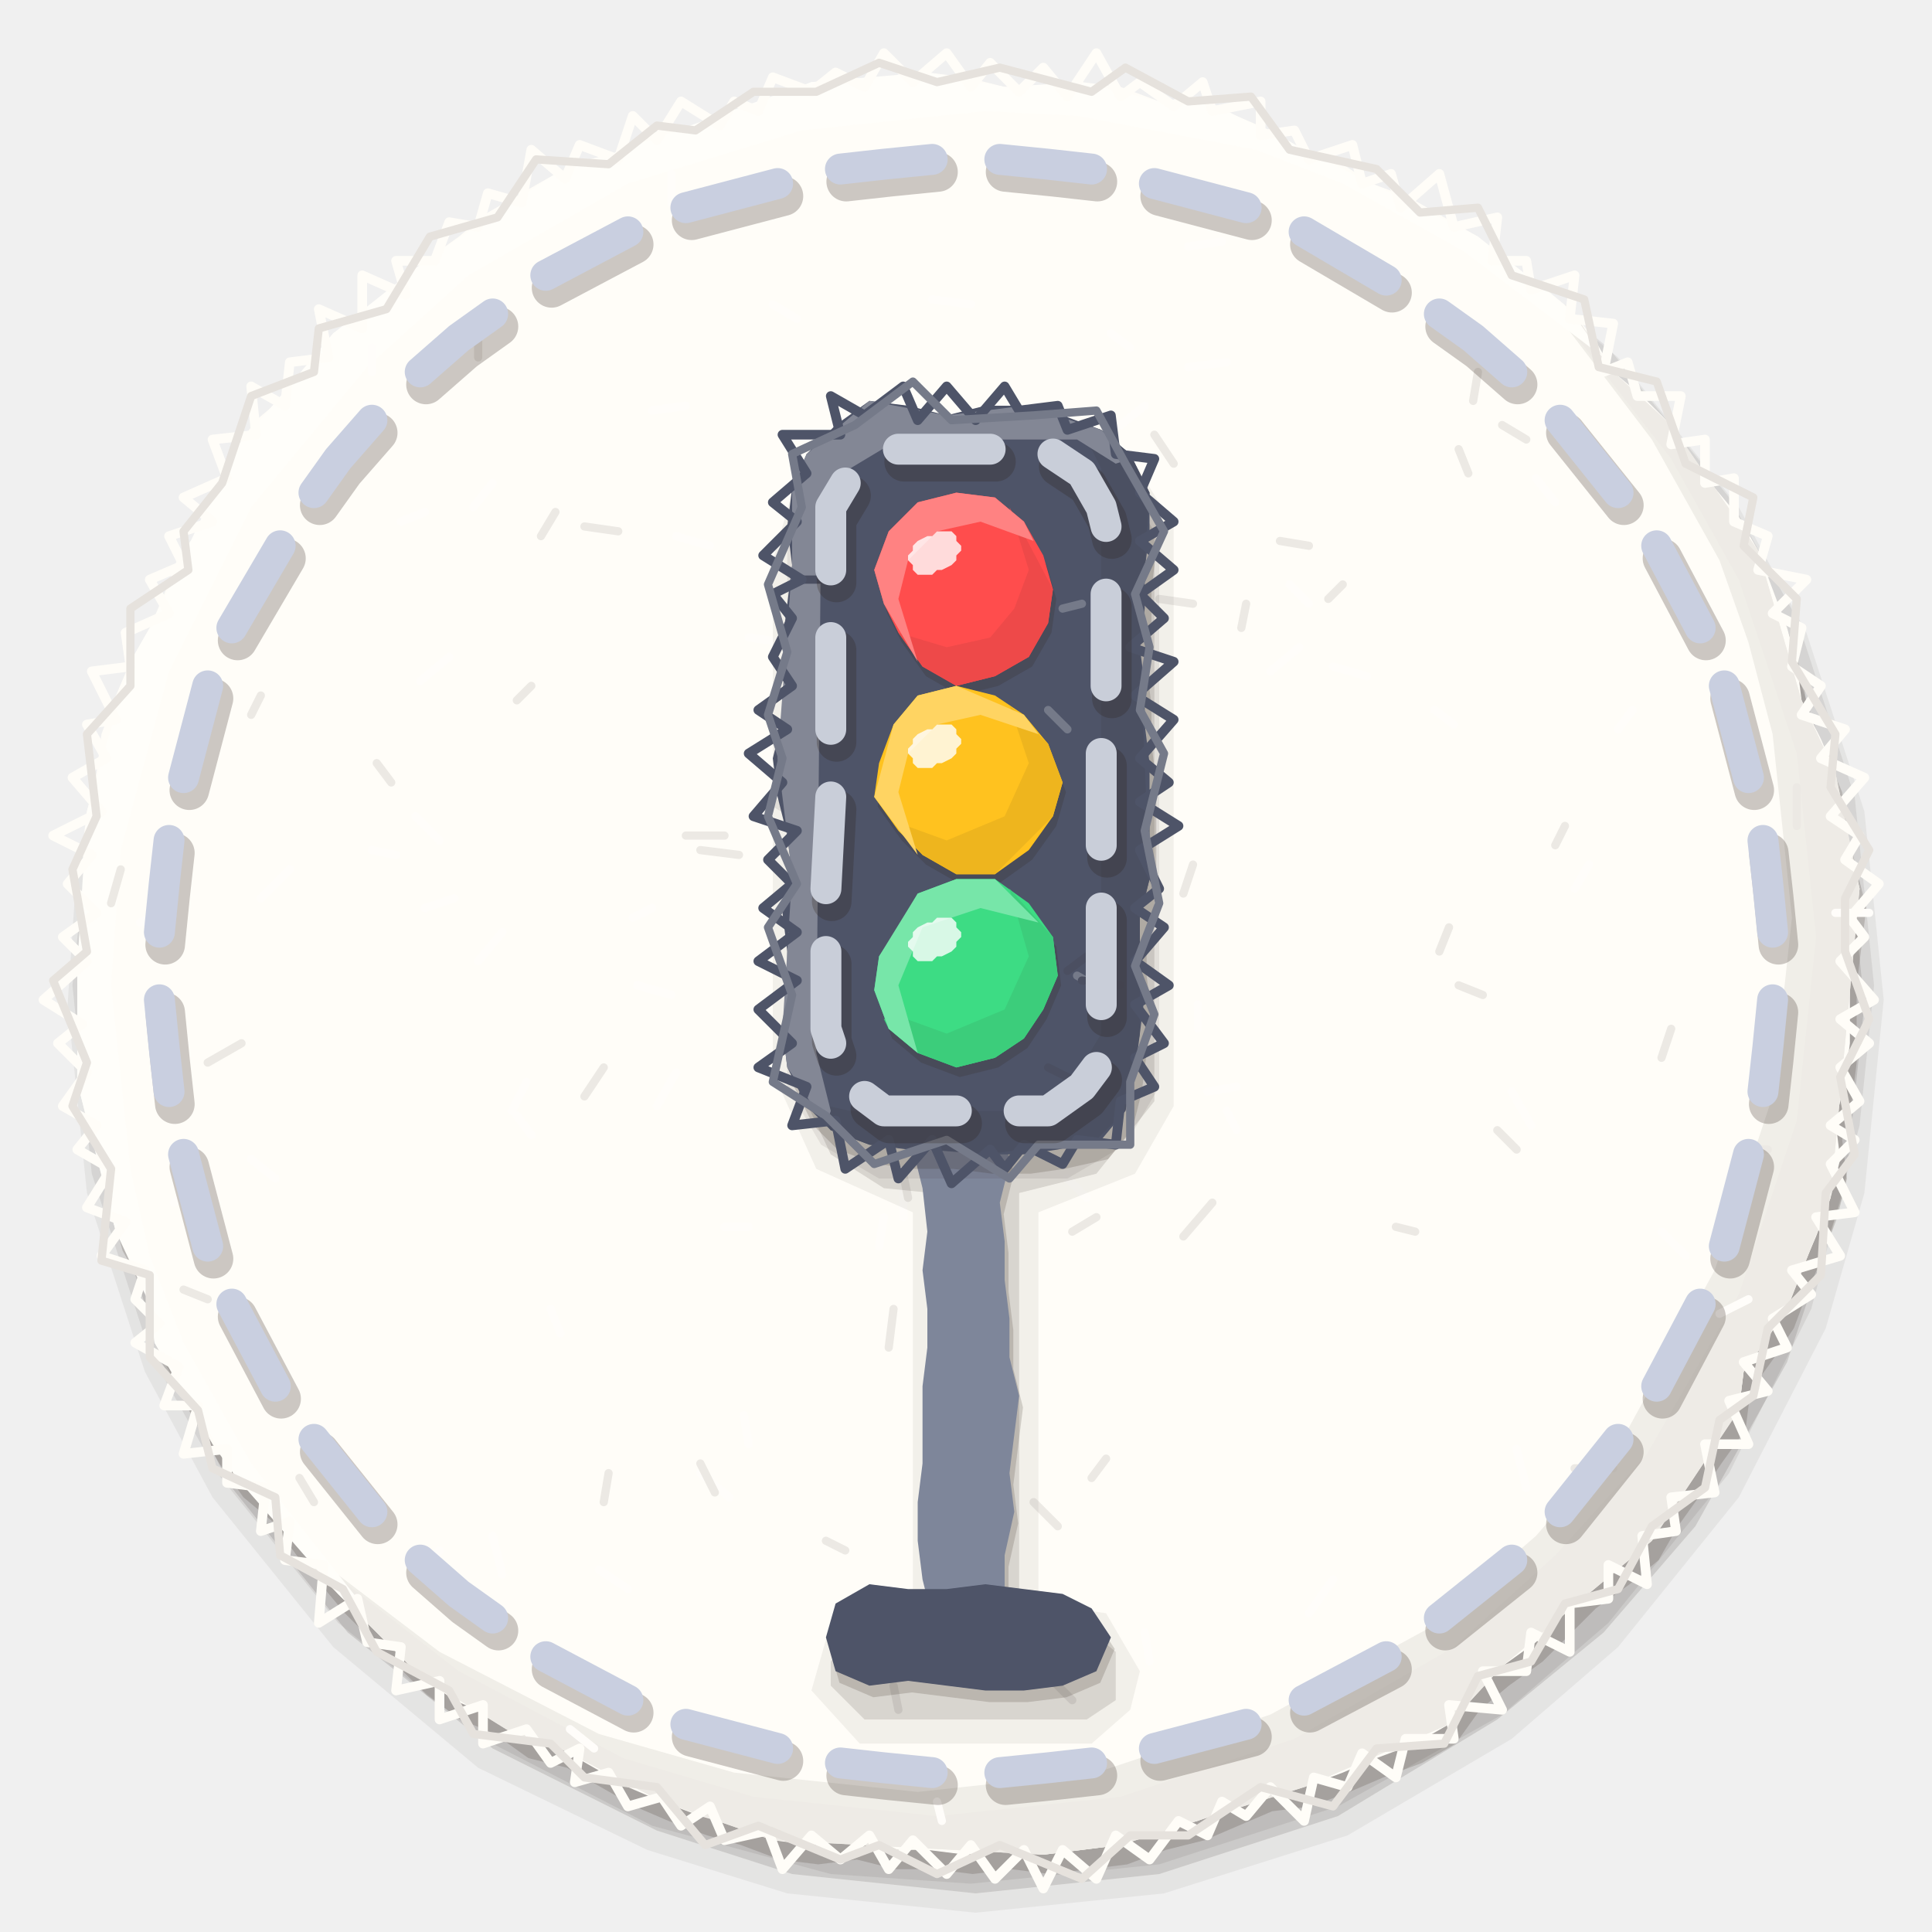
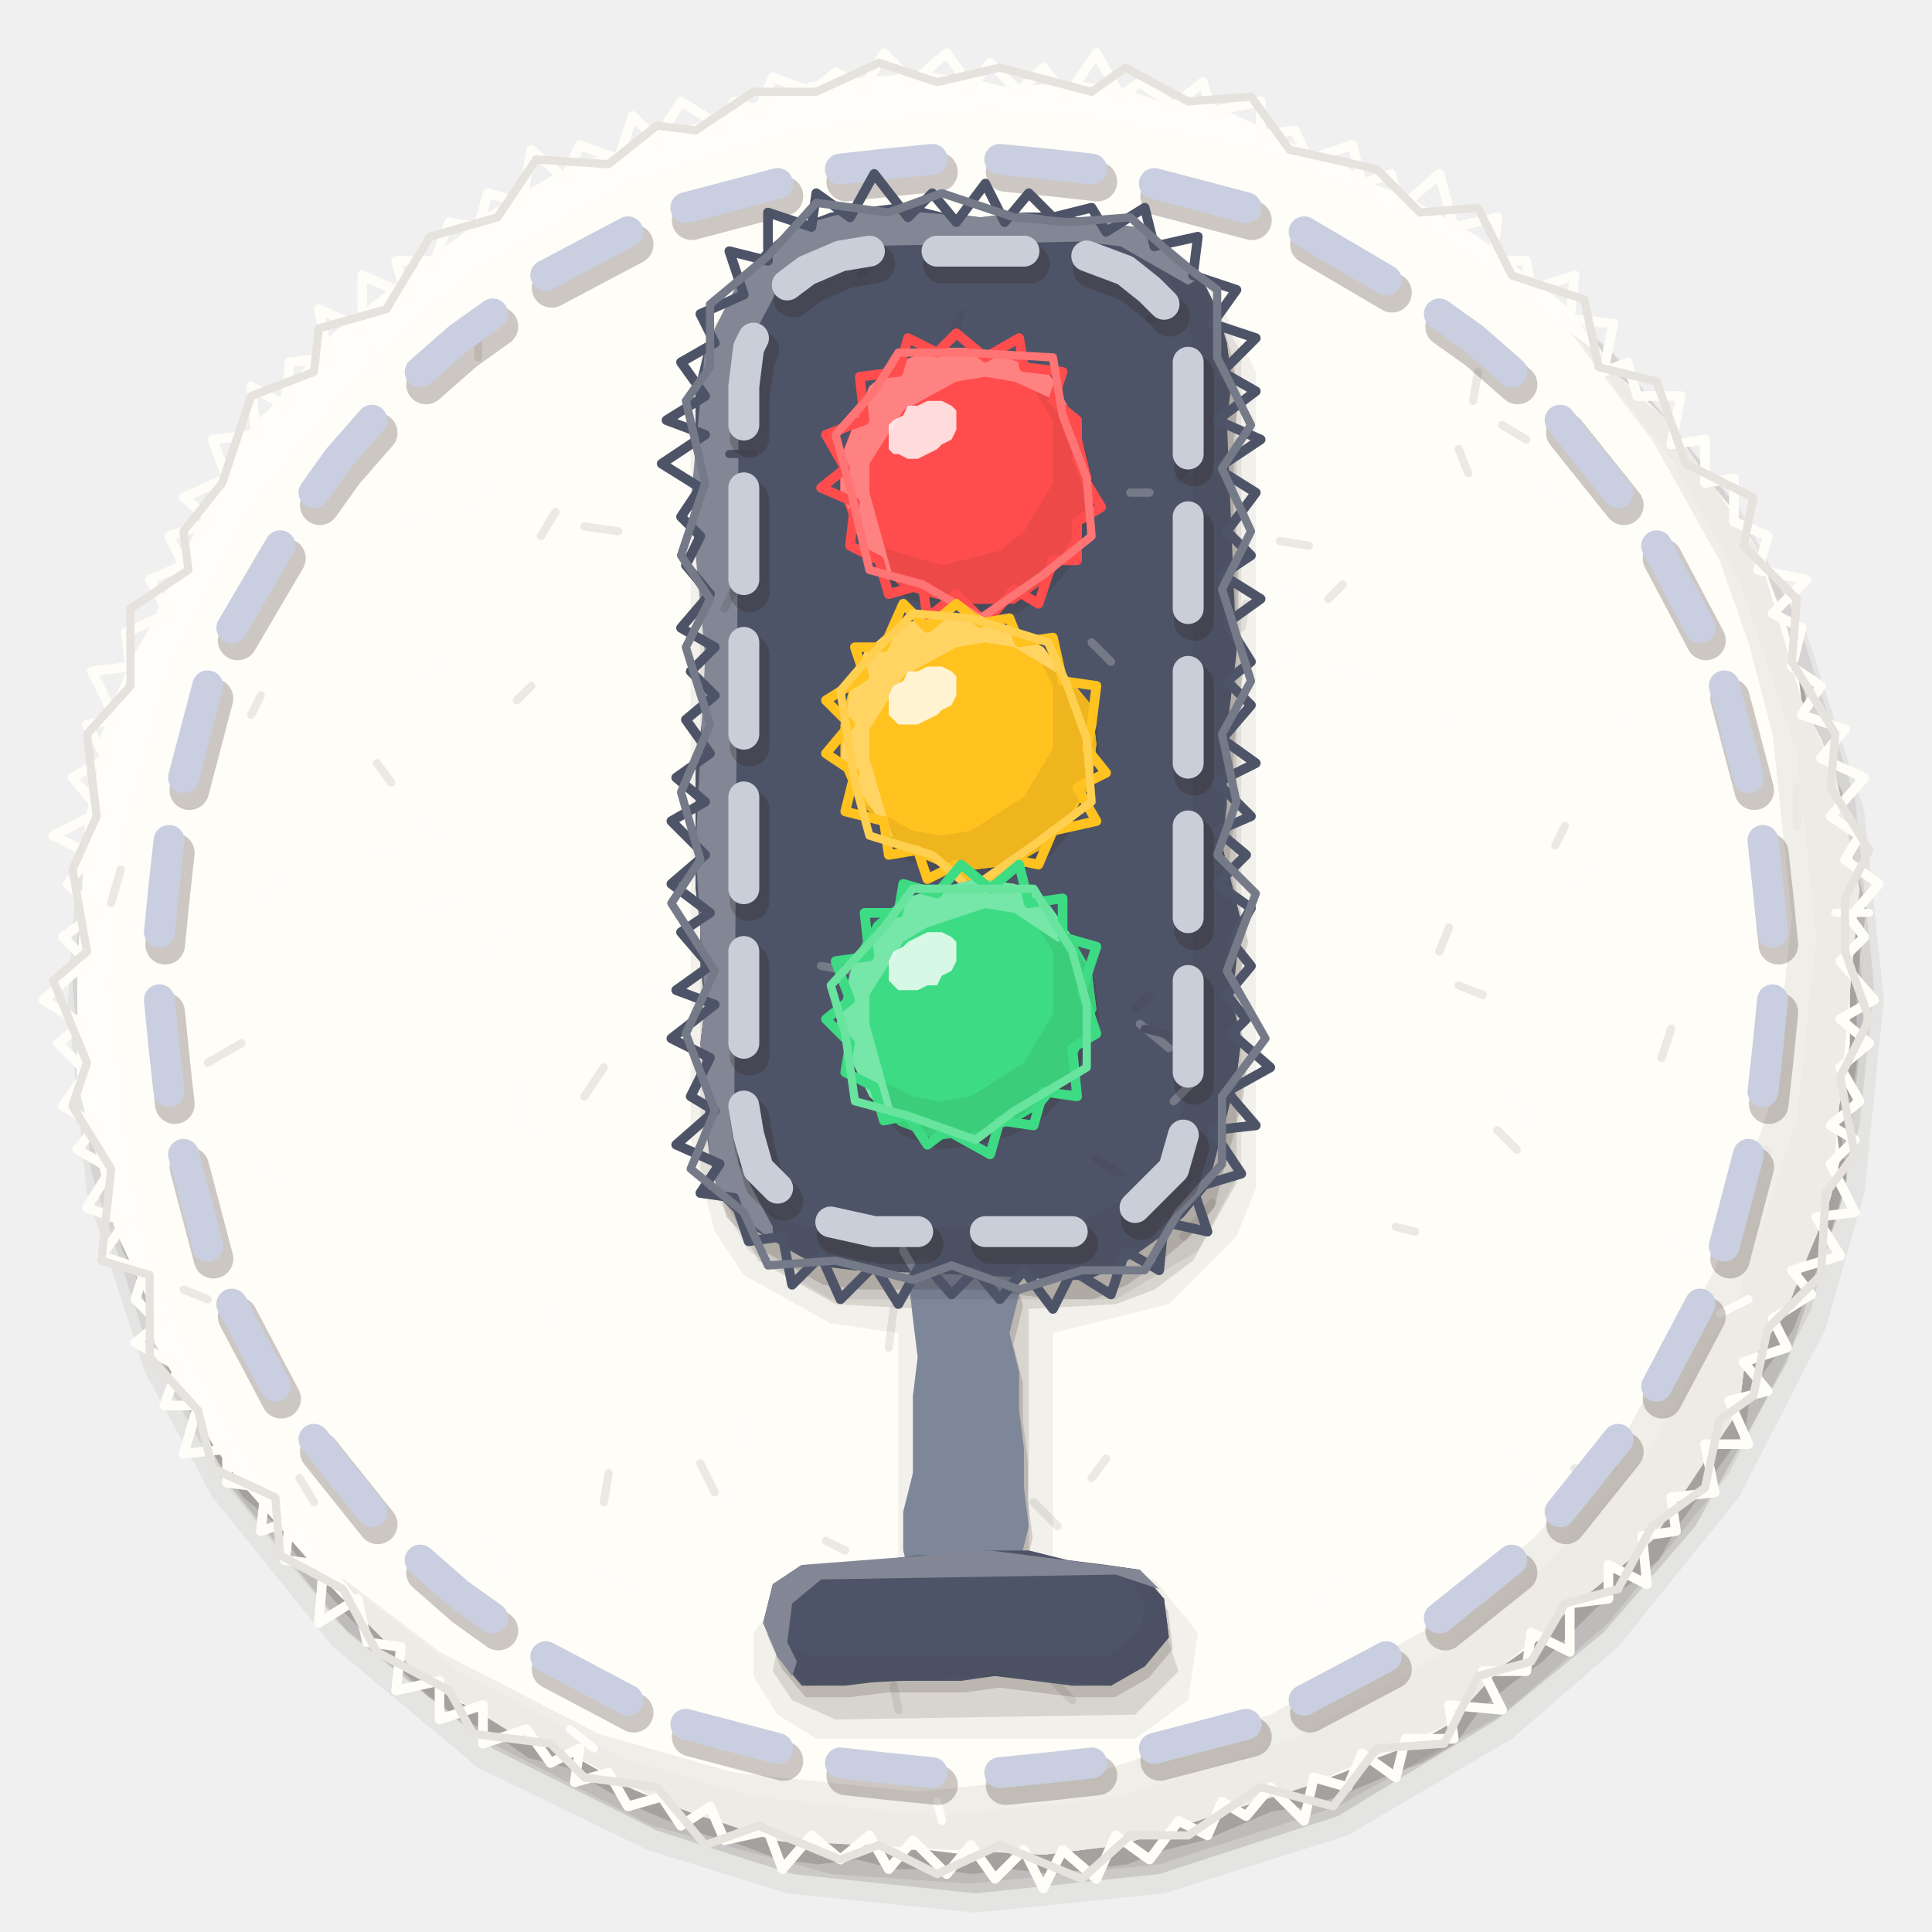
<svg xmlns="http://www.w3.org/2000/svg" viewBox="0 0 200 200" width="200" height="200">
  <defs>
    <path id="p1" d="M383 200l1-8 1-8-2-8-2-8-1-8-3-7-4-8-1-8-2-7-3-8-3-8-4-7-5-6-5-6-4-7-6-6-6-5-4-7-5-6-6-5-7-5-6-5-7-4-7-4-8-3-6-4-8-3-7-4-7-3-8-4-8 1-8-3-8-1-8 1-8 0-8-2-8-1-8 1-8 1-8 0-8 4-7 3-8 2-8 1-7 4-8 2-7 3-7 4-7 4-6 5-7 5-6 6-6 5-7 4-5 6-5 7-6 5-5 7-3 7-3 8-5 6-3 8-3 7-4 7-3 7-3 8-1 8-2 8-1 8 1 8-1 8-1 8 0 8 0 8 0 8 2 8 3 8 1 8 2 7 4 7 3 8 1 8 4 7 4 7 4 7 5 7 6 5 5 7 5 6 5 6 6 6 5 5 6 6 7 5 7 3 7 5 8 2 7 4 7 4 7 3 8 3 7 2 8 3 8 1 8-1 8 2 8 0 8 1 8-1 8 1 8-1 8-1 8-3 8-2 7-3 7-3 8-1 8-3 7-3 8-3 7-4 5-7 6-5 7-5 5-5 6-6 7-5 6-5 4-7 5-7 4-6 5-7 1-8 5-7 4-6 3-8 3-7 3-8 2-8-1-8 2-8 1-8 0-8z" />
    <path id="p2" d="M367 207l-1 10-1 9M362 239l-5 19M352 270l-9 17M335 298l-12 15M313 323l-15 12M287 343l-17 9M258 357l-19 5M226 365l-9 1-10 1M193 367l-10-1-9-1M161 362l-19-5M130 352l-17-9M102 335l-7-5-8-7M77 313l-12-15M57 287l-9-17M43 258l-5-19M35 226l-1-9-1-10M33 193l1-10 1-9M38 161l5-19M48 130l10-17M65 102l5-7 7-8M87 77l8-7 7-5M113 57l17-9M142 43l19-5M174 35l9-1 10-1M207 33l10 1 9 1M239 38l19 5M270 48l17 10M298 65l7 5 8 7M323 87l12 15M343 113l9 17M357 142l5 19M365 174l1 9 1 10" />
-     <path id="p3" d="M201 229l-8 2-4 7 2 8 1 9-1 8 1 8 0 8-1 8 0 8 0 8-1 8 0 8 1 8 2 8 6 4 7-3 2-7 0-7 2-9-1-8 1-8 1-8-2-8 0-8-1-8 0-8-1-8 2-8-1-8z" />
-     <path id="p4" d="M220 330l-8-1-8-1-8 1-8 0-8-1-7 4-2 7 2 7 7 3 8-1 8 1 8 1 8 0 8-1 7-3 3-7-4-6z" />
-     <path id="p5" d="M212 84l-8 0-8 2-8-2-8-1-7 5-6 6-3 7-1 8 1 8-1 8-1 8 1 8-1 8-2 8 1 8 2 8 1 8-2 8 1 8 0 8-1 8 1 8 4 8 5 5 8 3 8 1 8 0 8 1 8 0 7-1 9-2 5-6 2-8 1-8 1-8-1-8 0-8 2-8 0-8 0-8 0-8-1-8 0-8-1-8 1-8 0-8 1-8 0-8-4-8-6-5-8-3z" />
-     <path id="p6" d="M218 94l6 4 4 7 1 4M229 123l0 19M228 156l0 19M228 188l0 20M227 221l-3 4-7 5-6 0M198 230l-10 0-5 0-4-3M172 216l-1-3 0-16M171 184l1-19M172 151l0-19M172 118l0-13 3-5M186 93l19 0" />
-     <path id="p7" d="M218 122l-2-7-4-7-6-5-8-1-8 2-6 6-3 8 2 7 3 6 5 7 7 4 8-2 7-4 4-7z" />
-     <path id="p8" d="M198 112l1 1 0 1-1 1 0 1-1 1-2 1-1 0-1 1-2 0-1 0-1-1 0-1-1-1 0-1 1-1 0-1 1-1 2-1 1 0 1-1 2 0 1 0 1 1z" />
-     <path id="p9" d="M220 162l-3-8-5-6-6-4-8-2-8 2-5 6-3 8-1 7 5 7 5 5 7 4 8 0 7-5 5-7z" />
-     <path id="p10" d="M198 152l1 1 0 1-1 1 0 1-1 1-2 1-1 0-1 1-2 0-1 0-1-1 0-1-1-1 0-1 1-1 0-1 1-1 2-1 1 0 1-1 2 0 1 0 1 1z" />
-     <path id="p11" d="M219 202l-1-8-5-7-7-5-8 0-8 3-4 7-4 6-1 7 3 8 6 5 8 3 8-2 6-4 4-6z" />
-     <path id="p12" d="M198 192l1 1 0 1-1 1 0 1-1 1-2 1-1 0-1 1-2 0-1 0-1-1 0-1-1-1 0-1 1-1 0-1 1-1 2-1 1 0 1-1 2 0 1 0 1 1z" />
+     <path id="p3" d="M202 257l-9 1-5 6 1 9 1 8-1 8 0 8 0 8-2 8 0 8 2 8 6 5 7 1 6-4 3-7 2-8-1-8 0-8-1-8 0-8-2-8 2-8-2-7z" />
+     <path id="p4" d="M229 324l-8-1-8-2-8 0-7 1-8 0-8 1-8 1-8 0-6 4-2 8 3 7 5 6 9 0 8-1 8 0 8 0 7-1 8 1 8 1 8 0 7-4 5-6-1-8-5-6z" />
+     <path id="p5" d="M219 44l-8 0-8 1-8-1-8-2-8 1-7 1-8 3-6 5-5 6-3 7-4 7-2 8 0 8 0 8-1 8 1 8 1 8 1 8 0 8 0 8-1 8-1 8 0 8 0 8 0 8 1 8 0 8 1 8-1 8 1 8 0 8 1 8 2 8 6 6 7 4 7 4 8 1 8 0 8 0 8 0 8 1 8 1 8 0 7-3 7-5 6-5 5-6 2-8 2-7 2-8 1-8-2-8 0-8 2-8-2-8-2-8 1-8 0-8 0-8 1-8 1-8-1-8 0-8 0-8-1-8 0-8 0-8 1-8-1-8-2-7-4-8-6-5-7-4-8-1z" />
+     <path id="p6" d="M225 53l8 3 5 4 3 3M246 75l0 19M246 107l0 19M246 139l0 19M246 171l0 19M246 203l0 19M245 235l-2 7-5 5-3 3M222 255l-18 0M190 255l-9 0-9-2M161 246l-4-4-2-7-1-6M154 216l0-19M154 184l0-19M154 152l0-19M154 120l0-19M154 88l0-8 1-8 1-2M163 59l4-3 7-3 6-1M194 52l18 0" />
+     <path id="p7" d="M226 99l-2-8-3-7-4-7-7-3-8-2-8 0-8 3-6 5-3 7-3 8 0 7 3 8 4 6 6 6 7 2 8 1 8 0 7-5 5-6 3-8z" />
+     <path id="p8" d="M198 85l0 1 0 2 0 1-1 2-2 1-1 1-2 1-2 1-2 0-2-1-1 0-1-1 0-2 0-1 0-2 1-1 2-1 1-2 2 0 2-1 2 0 1 0 2 1z" />
+     <path id="p9" d="M227 154l-1-8-5-6-5-6-7-4-7-3-8 2-8 0-7 6-3 7-2 8 0 8 3 7 5 5 5 6 7 3 8 1 8-1 7-4 5-6 4-7z" />
+     <path id="p10" d="M198 140l0 1 0 2 0 1-1 2-2 1-1 1-2 1-2 1-2 0-2 0-1-1-1-1 0-1 0-2 0-1 1-2 2-1 1-2 2 0 2-1 2 0 1 0 2 1z" />
+     <path id="p11" d="M227 209l-1-8-4-7-5-7-7-4-8-1-8 2-7 2-6 5-4 7-2 7-2 8 4 7 3 7 6 6 8 3 8-1 7-2 7-4 5-6 3-7z" />
+     <path id="p12" d="M198 195l0 1 0 2 0 1-1 2-2 1-1 2-2 0-2 1-2 0-2 0-1-1-1-1 0-1 0-2 0-1 1-2 2-1 1-1 2-1 2-1 2 0 1 0 2 1z" />
  </defs>
  <g transform="scale(0.5)">
    <path d="M390 207l-4-39-12-37-14-26-25-31-30-24-35-18-38-10-30-3-39 4-38 12-34 20-22 19-25 31-18 35-10 38-2 30 4 39 12 37 14 26 25 31 30 25 35 17 29 9 39 4 39-4 38-12 34-20 22-19 25-31 18-35 8-28z" fill="#2A1C14" opacity=".06" />
    <path d="M386 208l-4 38-12 36-19 34-19 22-22 18-33 20-37 12-38 4-38-4-28-9-34-17-30-24-24-30-14-26-12-36-4-38 2-29 10-37 18-35 24-30 22-18 33-19 37-12 38-4 38 4 37 12 25 13 30 24 24 30 14 26 12 36z" fill="#2A1C14" opacity=".13" />
    <path d="M388 204l-4-39-12-37-14-25-25-31-30-24-35-18-37-10-30-2-38 4-37 12-34 19-22 19-25 31-17 34-10 38-3 29 4 39 12 37 14 25 25 31 30 24 35 18 37 10 29 2 39-4 37-12 34-19 22-19 25-31 17-34 10-38z" fill="#2A1C14" opacity=".08" />
    <use href="#p1" fill="#2A1C14" opacity=".17" transform="translate(1.4 4)" />
    <use href="#p1" fill="#FFFDF8" />
    <path d="M379 248l6-64-5-24-7-15-9-31-18-26-12-11-10-14-1 3 19 25 14 25 6 17 5 19 4 38-4 37-12 36-18 33-19 22-22 19-33 18-36 12-37 4-38-4-28-8-33-17-25-19-3 0 24 24 21 13 8 2 21 11 23 8 56 3 16-2 38-12 30-13 11-12 31-26 18-27 1-8 9-13z" fill="#F0EEE8" />
    <path d="M379 248l6-64-5-24-7-15-9-31-18-26-12-11-8-12-1 3 21 27 14 25 12 36 4 38-4 38-12 36-19 33-19 21-21 19-33 19-36 12-38 4-38-4-27-8-34-18-27-21-3 0 22 22 21 13 8 2 21 11 23 8 56 3 16-2 38-12 30-13 11-12 31-26 18-27 1-8 9-13z" fill="#EEEBE6" />
    <path d="M332 74l-7-10-19-15-58-29-8 1-16-4-16 1-16-3-24 2-53 19-27 18-19 15-21 25-17 36-4 7-9 31-2 32 0 24 8 31 7 15 1 8 17 28 21 24 4 4 0-3-22-28-14-25-7-18-4-18-4-38 2-28 10-37 17-34 24-29 21-19 33-19 36-11 38-4 19 1 37 7 18 7 25 14z" fill="#FFFEFA" />
    <path d="M139 36l0 6m114 8l-7 1m-16 18l4 3m-41-10l8 1m-41 0l5 3m-88 6l0 5m65 7l-7 1m102-1l-5 4m22-13l-8 1m-170 8l0 7m12 15l-5 2m19-8l-4 5m220-6l4 5m-142 6l5 6m-45-5l7 2m8 19l7 1m105-12l4 4m5 13l7 2m-14-6l-6 5m-170-3l-6 5m210 6l4 3m37-3l-3 4m-107 11l2 8m-170 10l-6 6m23-10l5 1m4-8l5 5m238 5l-3 5m54 5l7 0m-252-1l-4 2m-37-4l-6 2m-54 1l-5 2m75 2l-5 6m100-4l-4 3m38-5l-4 5m19 10l0 5m-116-9l7 2m-30 18l-3 6m34-8l-4 7m120-4l-6 1m63 0l4 7m-63-3l2 4m-82 0l4 5m-71-8l3 4m-67 10l-7 4m16-9l5 4m130 2l0 6m34-8l4 4m119 7l5 5m-166-8l-1 6m-27-4l-5 0m-36 17l2 5m246-7l-6 3m-202 21l1 6m159 1l2 8m-171-3l6 5m-60 11l-5 6m16-9l2 8m172 1l-5 7m-147-9l6 4m-11 14l-3 6m121-11l1 6m-120 14l5 4m71 11l1 4" fill="none" stroke="#FFFDFA" stroke-width="1.7" stroke-linecap="round" stroke-linejoin="round" />
    <path d="M99 69l0 5m207 3l-1 6m6 5l5 3m-14 2l2 5m-65-8l4 6m-128 10l-3 5m61-4l-2 4m9-14l-2 5m87 10l6 1m-150-4l7 1m46 13l7 1m59 0l7 1m11 0l-1 5m21-9l-3 3m-165 18l-3 3m-53-1l-2 4m150 6l4 1m166 8l0 8m-10-14l-2 4m-200 5l5 3m-87-11l3 4m64 14l8 1m-3-4l-8 0m105 6l-2 6m79-14l-2 4m-297 5l-2 7m168 15l-1 8m110-18l-2 5m48 16l-2 6m-42-15l5 2m-105 8l7 1m-159 1l-7 4m82 1l-4 6m245 11l-4 0m-52-4l4 4m-127 5l1 5m63 1l-6 7m44-2l4 1m-66-3l-5 3m-184 12l5 2m142 2l-1 8m142 25l8 0m-105-2l-3 4m-12 5l5 5m-74-13l3 6m-22-4l-1 6m-63-5l3 5m106 8l4 2m42 26l5 5m-37-3l1 5" fill="none" stroke="#ECE9E4" stroke-width="1.7" stroke-linecap="round" stroke-linejoin="round" />
    <path d="M381 199l7 8-7 4 6 5-6 5 4 7-6 5 5 3-5 5 5 10-8 1 5 8-10 3 4 5-8 5 3 6-9 3 5 6-8 2 4 9-9 0 2 10-9 1 1 7-7 1 1 10-8-4 0 7-8 1 0 10-8-4-1 8-9 0 4 8-11-1 1 7-10 0-2 8-7-5-3 7-7-2-2 9-7-7-5 6-5-3-3 7-6-3-6 8-7-5-4 9-7-6-4 8-4-8-6 6-5-7-5 6-7-7-5 6-4-7-6 5-6-5-6 7-3-8-9 2-3-7-6 4-4-6-7 2-4-7-7 2 1-7-6 3-5-7-9 3 0-8-9 3 0-8-9 2 1-9-7-1-2-9-8 5 1-12-8-1 1-8-6 2 1-9-8-1 0-7-9 1 3-10-7 0 3-8-9-5 5-4-5-5 2-6-9-3 5-7-8-3 5-8-7-4 4-5-7-4 5-7-6-6 5-4-8-5 9-8-5-5 7-5-6-6 5-6-8-4 10-5-6-7 7-4-4-7 6-1-5-10 8-1-1-7 9-4-4-7 7-3-3-6 9-3-6-5 9-4-3-8 9-1-1-10 7 4 1-9 8-1-2-10 9 4 0-11 9 4-2-7 8 0 3-8 6 1 2-7 7 2 2-11 7 6 3-7 8 3 3-9 5 5 5-8 8 5 3-5 5 2 3-7 8 3 5-4 6 3 4-7 6 6 7-6 5 7 4-5 6 6 5-5 5 6 6-9 5 9 4-3 7 5 6-5 2 6 10-2 0 7 7-1 3 6 9-3 2 8 6-2 2 7 8-7 3 11 9-2-1 9 7 0 1 6 9-3-1 9 9 1-2 10 5-2 2 7 9 0-2 10 7-1 0 9 6-1 0 9 7 3-2 7 10 2-7 7 6 3-2 8 6 4-4 6 9 3-5 6 9 4-7 8 6 4-3 5 7 5-6 7 3 4-5 5" fill="none" stroke="#FFFDF8" stroke-width="2" stroke-linecap="round" stroke-linejoin="round" />
    <path d="M382 197l5 14-6 12 3 16-6 8-1 17-11 11-3 14-7 5-3 14-11 8-7 13-11 3-7 12-11 3-7 14-14 1-9 12-15-4-15 10-12 0-10 9-17-7-13 6-12-6-8 3-17-7-11 4-10-12-15-2-7-7-16-2-5-9-15-8-7-13-13-7-1-12-13-6-3-12-10-11 0-17-10-3 2-19-8-13 3-9-7-17 7-6-3-17 5-11-2-17 9-10 0-16 12-8-1-8 8-10 6-18 13-5 1-9 14-4 9-15 14-4 8-12 15 1 10-8 8 1 12-8 13 0 13-6 12 4 13-3 19 5 7-5 13 7 13-1 8 11 18 4 9 9 12-1 7 14 15 5 3 14 12 3 6 17 14 7-2 10 11 11-1 13 9 15-1 11 8 13-5 10 0 11" fill="none" stroke="#E6E2DD" stroke-width="1.7" stroke-linecap="round" stroke-linejoin="round" />
    <use href="#p2" fill="none" stroke="#2A1C14" stroke-width="8.2" stroke-linecap="round" stroke-linejoin="round" opacity=".24" transform="translate(1.2 2.6)" />
    <use href="#p2" fill="none" stroke="#C9CFE0" stroke-width="6.4" stroke-linecap="round" stroke-linejoin="round" />
-     <path d="M175 91l-11 11-4 14 0 106 9 20 20 9 0 81-17 4-4 14 10 11 48 0 8-7 2-8-7-12-14-2 0-81 20-8 8-14 0-120-8-13-13-8-32-1z" fill="#2A1C14" opacity=".06" />
-     <path d="M177 95l-9 9-4 13 0 105 8 17 11 7 10 1 0 90-16 1-5 6 0 5 7 7 46 0 6-4 0-10-6-5-14 0 0-90 16-4 12-15 0-118-7-11-11-7-31 0z" fill="#2A1C14" opacity=".13" />
+     <path d="M163 52l-15 15-5 19 0 150 5 19 6 9 18 10 14 2 0 49-22 3-8 10 0 9 5 8 8 5 66 0 11-8 2-14-9-11-21-2 0-49 24-6 14-14 4-10 0-169-10-19-18-10-49-1z" fill="#2A1C14" opacity=".06" />
+     <path d="M165 56l-13 13-5 18 0 149 1 9 9 16 16 9 18 1 0 59-25 1-4 5-2 10 4 6 9 4 62-1 9-9-4-12-5-4-22 0 0-59 18-1 8-3 8-6 9-16 0-167-9-16-16-10-48-1z" fill="#2A1C14" opacity=".13" />
    <use href="#p3" fill="#2A1C14" opacity=".17" transform="translate(.8 2.4)" />
    <use href="#p3" fill="#7E869A" />
    <use href="#p4" fill="#2A1C14" opacity=".17" transform="translate(.8 2.4)" />
    <use href="#p4" fill="#4E5468" />
-     <path d="M214 86l-32 1-12 7-7 12 0 119 7 12 12 7 39 0 12-7 7-12 0-119-7-12z" fill="#2A1C14" opacity=".08" />
+     <path d="M160 340l7 9 39-2 24 2 7-4 5-6-1-8-7-6 3 8-1 5-7 5-60 0z" fill="#4B5062" />
+     <path d="M236 325l-31-4-39 3-6 4-2 8 3 7 3 4 1-3-2-4 1-8 6-5 61-1 9 3z" fill="#838795" />
+     <path d="M231 47l-59 0-17 9-10 17 0 169 10 17 17 10 59 0 17-10 9-17 0-169-10-17z" fill="#2A1C14" opacity=".08" />
    <use href="#p5" fill="#2A1C14" opacity=".17" transform="translate(1.4 4)" />
    <use href="#p5" fill="#4E5468" />
-     <path d="M172 234l8 3 24 2 23-3 6-6 3-16 0-24 2-8-2-48 2-32-4-8-6-5-4-1 0 1 4 8 0 117-6 10-10 6-36 0-9-2z" fill="#4B5062" />
-     <path d="M212 84l-16 2-16-3-13 11-3 7 0 16-3 40 3 24-2 32 1 8 8 12 1-3-3-12 1-111 6-10 10-6 37 0 8 5 3-1-6-6z" fill="#838795" />
-     <path d="M224 125l-4 1m-23 22l-6 5m26-6l4 4m2 51l7 4" fill="none" stroke="#757A89" stroke-width="1.7" stroke-linecap="round" stroke-linejoin="round" />
-     <path d="M170 120l-5 0m65 1l-2 4m-41 33l7 1m30 44l8 1m-7-6l-4 3m-4 20l6 3" fill="none" stroke="#4B4F61" stroke-width="1.7" stroke-linecap="round" stroke-linejoin="round" />
-     <path d="M211 85l8-1 2 5 9-3 1 8 8 1-3 7 7 6-7 4 7 6-7 5 5 5-7 6 9 3-8 7 8 5-7 8 6 5-6 4 8 5-8 5 4 8-5 4 6 4-6 7 7 5-7 4 6 8-6 3 4 6-7 3-1 9-8-1-3 5-8-4-4 5-3-4-8 7-4-9-7 8-2-8-9 6-2-10-9 1 3-8-10-4 7-5-7-7 8-6-8-4 8-6-7-5 6-5-5-5 6-6-9-3 6-7-7-6 8-5-6-4 7-5-4-6 4-8-4-5 6-3-8-5 7-7-5-4 7-6-5-8 12 0-2-8 7 4 8-6 3 7 6-7 6 7 6-7 3 5" fill="none" stroke="#4E5468" stroke-width="2" stroke-linecap="round" stroke-linejoin="round" />
-     <path d="M214 86l13-1 6 11 8 14-6 13 3 11-2 13 5 9-4 16 3 15-5 13 4 10-5 14 0 13-19 0-6 7-13-8-15 5-10-10-11-7 4-18-5-14 6-9-6-14 3-12-3-9 4-13-4-14 7-16-2-11 13-6 12-9 8 8 17-1" fill="none" stroke="#757A89" stroke-width="1.7" stroke-linecap="round" stroke-linejoin="round" />
+     <path d="M150 249l19 13 8 1 48 2 7-3 13-10 5-6 6-23 1-8-2-8 2-16-4-16 1-24 2-16-2-48 1-8-1-8-6-15-8-6-1 2 7 13 1 8 0 149-5 17-5 7-15 8-56 0-14-6z" fill="#4B5062" />
+     <path d="M211 44l-8 1-24-2-15 4-11 11-7 14-3 32 3 32-2 40 2 32-1 8 2 24 2 8 11 9 0-3-7-13-1-9 1-157 8-15 15-9 48-1 8 1 14 8 3-2-7-6-7-4z" fill="#838795" />
+     <path d="M217 100l-5 0m26 2l-4 0m-81 18l-3 6m76 7l4 4m-34-3l-5 6m-21 60l6 1m60 11l6 5m6 6l-5 5m-56 31l3 5" fill="none" stroke="#757A89" stroke-width="1.7" stroke-linecap="round" stroke-linejoin="round" />
+     <path d="M181 54l-3 3m66 7l-6 2m-39-1l-3 7m50 24l-2 3m-39-15l-5 4m-44 6l-5 0m76 11l-7 4m-31 27l3 7m-11 6l7 1m2 14l7 0m11 27l-1 5m31 10l-3 3m2 4l8 2m-18 25l5 3" fill="none" stroke="#4B4F61" stroke-width="1.7" stroke-linecap="round" stroke-linejoin="round" />
+     <path d="M218 45l8-2 3 5 8-5 2 8 9-2-1 8 9 3-5 7 9 3-7 7 7 4-8 6 9 4-9 6 8 5-6 8 5 5-6 4 8 5-7 5 5 8-5 4 5 5-6 7 7 5-8 4 7 7-7 3 6 5-6 6 7 5-4 7 4 5-5 6 4 5-3 3 8 7-9 5 6 7-9 1 6 9-10 3 3 9-9-2-1 10-7-4-3 9-8-5-4 8-6-8-5 6-5-6-5 5-6-7-5 9-5-8-7 7-4-9-6 6-2-10-7 1-3-9-7-1 4-6-9-4 8-7-5-3 4-8-8-4 9-7-8-3 7-5-6-7 6-4-8-6 7-6-7-7 7-4-6-5 7-5-5-7 6-5-5-5 5-5-7-4 6-7-5-6 3-6-4-4 4-6-8-5 9-6-8-3 8-5-5-7 7-4-3-6 9-4-3-9 8 2 0-10 9 3 1-7 7 5 5-9 7 9 5-5 5 6 6-8 4 8 5-6 5 5" fill="none" stroke="#4E5468" stroke-width="2" stroke-linecap="round" stroke-linejoin="round" />
+     <path d="M221 46l13-1 10 9 8 6 0 14 7 14-6 9 6 13-6 12 6 19-6 11 3 14-4 11 8 8-6 16 8 14-9 12 0 14-9 10-7 12-13 0-13 4-14-5-8 3-16-4-14 1-5-11-11-9 5-12-6-16 6-13-9-14 6-9-4-14 6-14-5-16 5-10-6-9 5-15-4-17 5-7 0-13 12-10 10-11 15 2 11-4 15 5 11 1" fill="none" stroke="#757A89" stroke-width="1.7" stroke-linecap="round" stroke-linejoin="round" />
    <use href="#p6" fill="none" stroke="#2A1C14" stroke-width="8.2" stroke-linecap="round" stroke-linejoin="round" opacity=".24" transform="translate(1.2 2.6)" />
    <use href="#p6" fill="none" stroke="#C9CED9" stroke-width="6.4" stroke-linecap="round" stroke-linejoin="round" />
    <use href="#p7" fill="#2A1C14" opacity=".17" transform="translate(.7 2)" />
    <use href="#p7" fill="#FF4D4D" />
-     <path d="M218 122l-9-17 4 13-3 8-5 6-9 2-10-3 5 7 7 4 8-2 7-4 4-7z" fill="#EE4949" />
-     <path d="M212 108l-6-5-8-1-8 2-6 6-3 8 2 7 7 12-4-13 2-8 6-6 9-2 11 4z" fill="#FF8282" />
+     <path d="M226 99l-9-22-3-1-1 3 5 8 0 13-6 10-5 4-12 3-17-5 9 10 15 3 8 0 7-5 8-14z" fill="#EE4949" />
+     <path d="M221 84l-4-7-15-5-8 0-8 3-6 5-6 15 0 7 7 14 4 4-5-18 0-6 7-11 11-6 6-1 6 1z" fill="#FF8282" />
+     <path d="M225 100l3 5-5 3 0 8-5 0-3 9-5-3-6 7-6-6-6 5-1-7-7 2-2-7-6-3 1-9-7-3 5-4-4-7 8-3-1-9 8-1 2-7 6 3 4-4 6 5 7-4 1 6 8 1-2 6 5 4 0 8 2 5" fill="none" stroke="#FF4D4D" stroke-width="2" stroke-linecap="round" stroke-linejoin="round" />
+     <path d="M225 99l1 12-10 8-13 9-12-7-11-3-4-17-3-11 8-9 5-8 14 0 18 1 2 12 5 13" fill="none" stroke="#FF7474" stroke-width="1.7" stroke-linecap="round" stroke-linejoin="round" />
    <use href="#p8" fill="#FFFFFF" opacity=".80" />
    <use href="#p9" fill="#2A1C14" opacity=".17" transform="translate(.7 2)" />
    <use href="#p9" fill="#FFC21F" />
-     <path d="M217 154l-8-8 4 12-5 11-12 5-11-4 6 7 7 4 8 0 12-12 2-7z" fill="#EEB51E" />
-     <path d="M212 148l-14-6-8 2-5 6-4 15 9 12-4-13 2-8 6-6 9-2 12 4z" fill="#FFD462" />
+     <path d="M226 146l-13-14 5 10 0 13-6 10-11 7-6 1-6-1-11-6 9 10 15 4 8-1 7-4 9-13 1-8z" fill="#EEB51E" />
+     <path d="M216 134l-14-7-16 2-7 6-3 7-2 16 11 16-5-17 0-6 7-11 11-6 6-1 6 1 10 6z" fill="#FFD462" />
+     <path d="M225 155l4 5-6 3 4 7-9 2-3 7-5-1-6 6-6-5-6 3-2-6-6 1-1-7-8-2 2-8-6-4 5-6-5-5 8-5-2-6 6 0 4-9 5 5 6-5 5 4 6-1 2 5 7-1 2 9 7 1-1 8-1 5" fill="none" stroke="#FFC21F" stroke-width="2" stroke-linecap="round" stroke-linejoin="round" />
+     <path d="M225 153l1 13-12 9-13 9-8-7-13-4-3-11-3-19 6-7 9-9 12 1 16 5 4 9 4 11" fill="none" stroke="#FFCF50" stroke-width="1.7" stroke-linecap="round" stroke-linejoin="round" />
    <use href="#p10" fill="#FFFFFF" opacity=".80" />
    <use href="#p11" fill="#2A1C14" opacity=".17" transform="translate(.7 2)" />
    <use href="#p11" fill="#3DDC84" />
-     <path d="M218 194l-9-10 4 14-5 11-12 5-11-4-2 1 1 2 6 5 8 3 8-2 6-4 4-6 3-7z" fill="#3CCD7B" />
-     <path d="M215 191l-9-9-8 0-8 3-8 13-1 7 3 8 6 5-4-14 5-12 12-4z" fill="#77E6A9" />
+     <path d="M226 201l-12-15-1 3 5 8 0 13-6 10-11 7-6 1-6-1-12-6 9 12 8 3 15-3 12-10 6-14z" fill="#3CCD7B" />
+     <path d="M222 194l-5-7-7-4-8-1-15 4-10 12-4 15 7 14 4 4 1-1-5-18 0-6 7-11 5-3 12-4 6 1 9 6z" fill="#77E6A9" />
+     <path d="M225 208l2 6-5 3 1 10-7-1-2 7-7-1-2 7-9-5-4 3-4-6-5 1-2-7-6-3 1-6-5-5 5-4-3-8 7-1-1-9 7 0 1-6 7 2 5-6 6 5 6-5 2 8 7-1 0 8 7 2-3 9 1 3" fill="none" stroke="#3DDC84" stroke-width="2" stroke-linecap="round" stroke-linejoin="round" />
+     <path d="M225 208l0 13-15 9-8 6-14-5-11-3-2-14-3-10 11-12 6-8 11 0 14 0 8 13 3 11" fill="none" stroke="#68E49F" stroke-width="1.7" stroke-linecap="round" stroke-linejoin="round" />
    <use href="#p12" fill="#FFFFFF" opacity=".80" />
  </g>
</svg>
